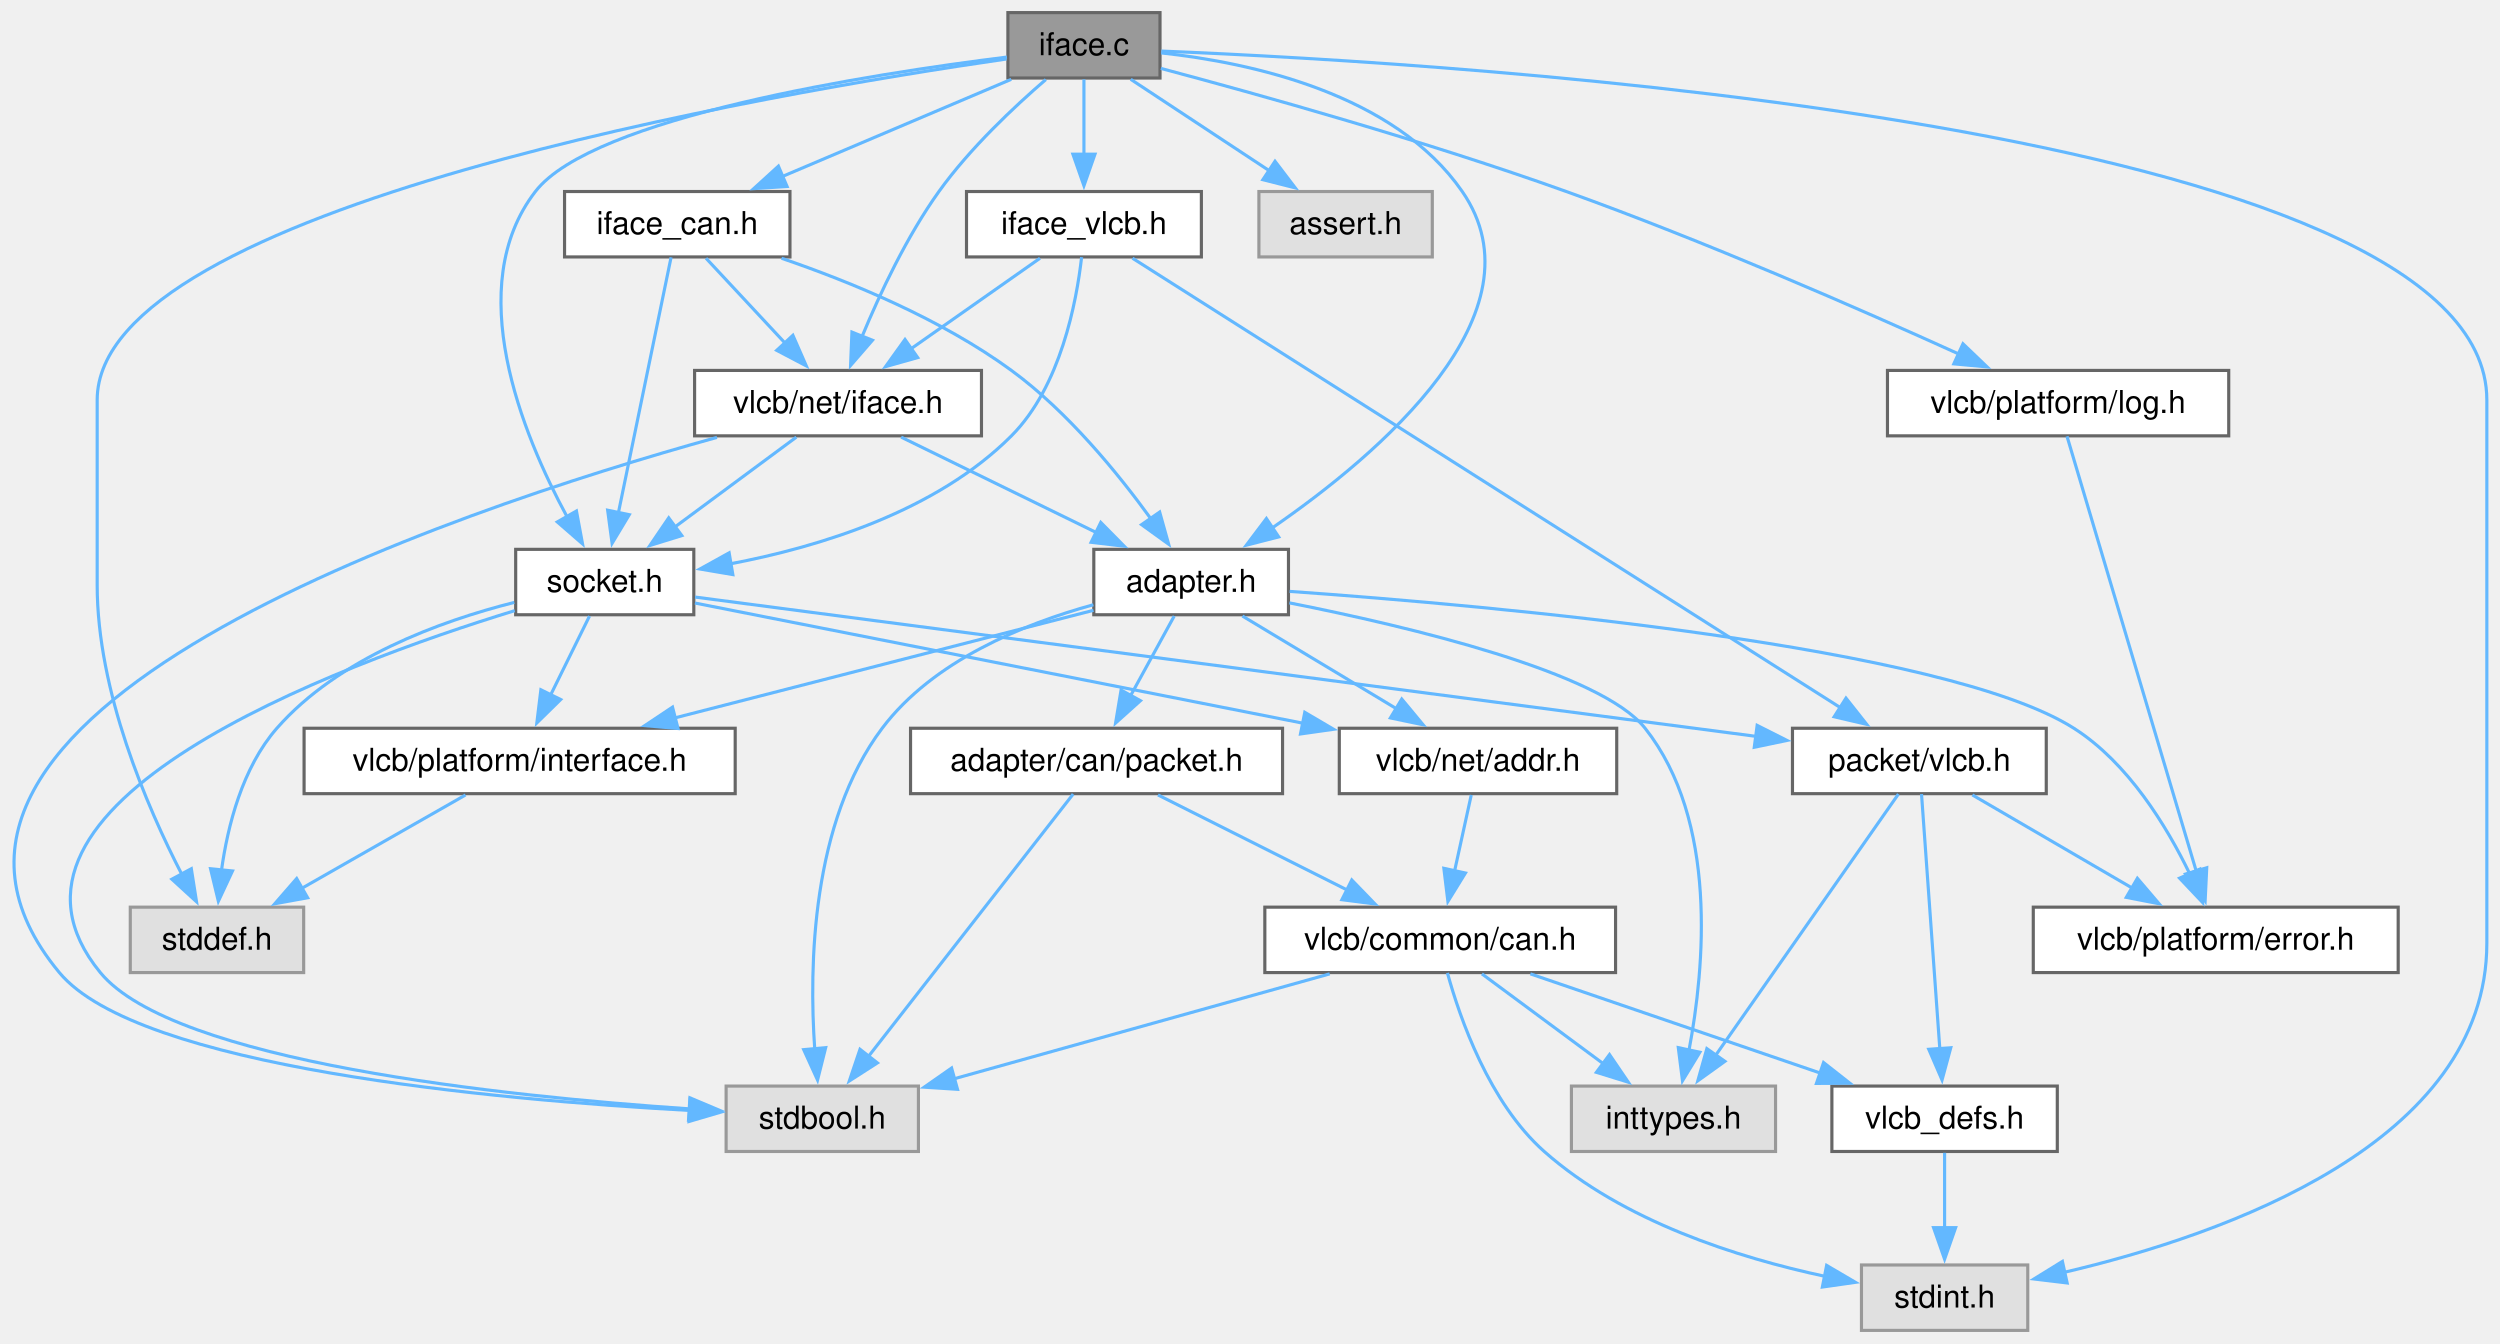
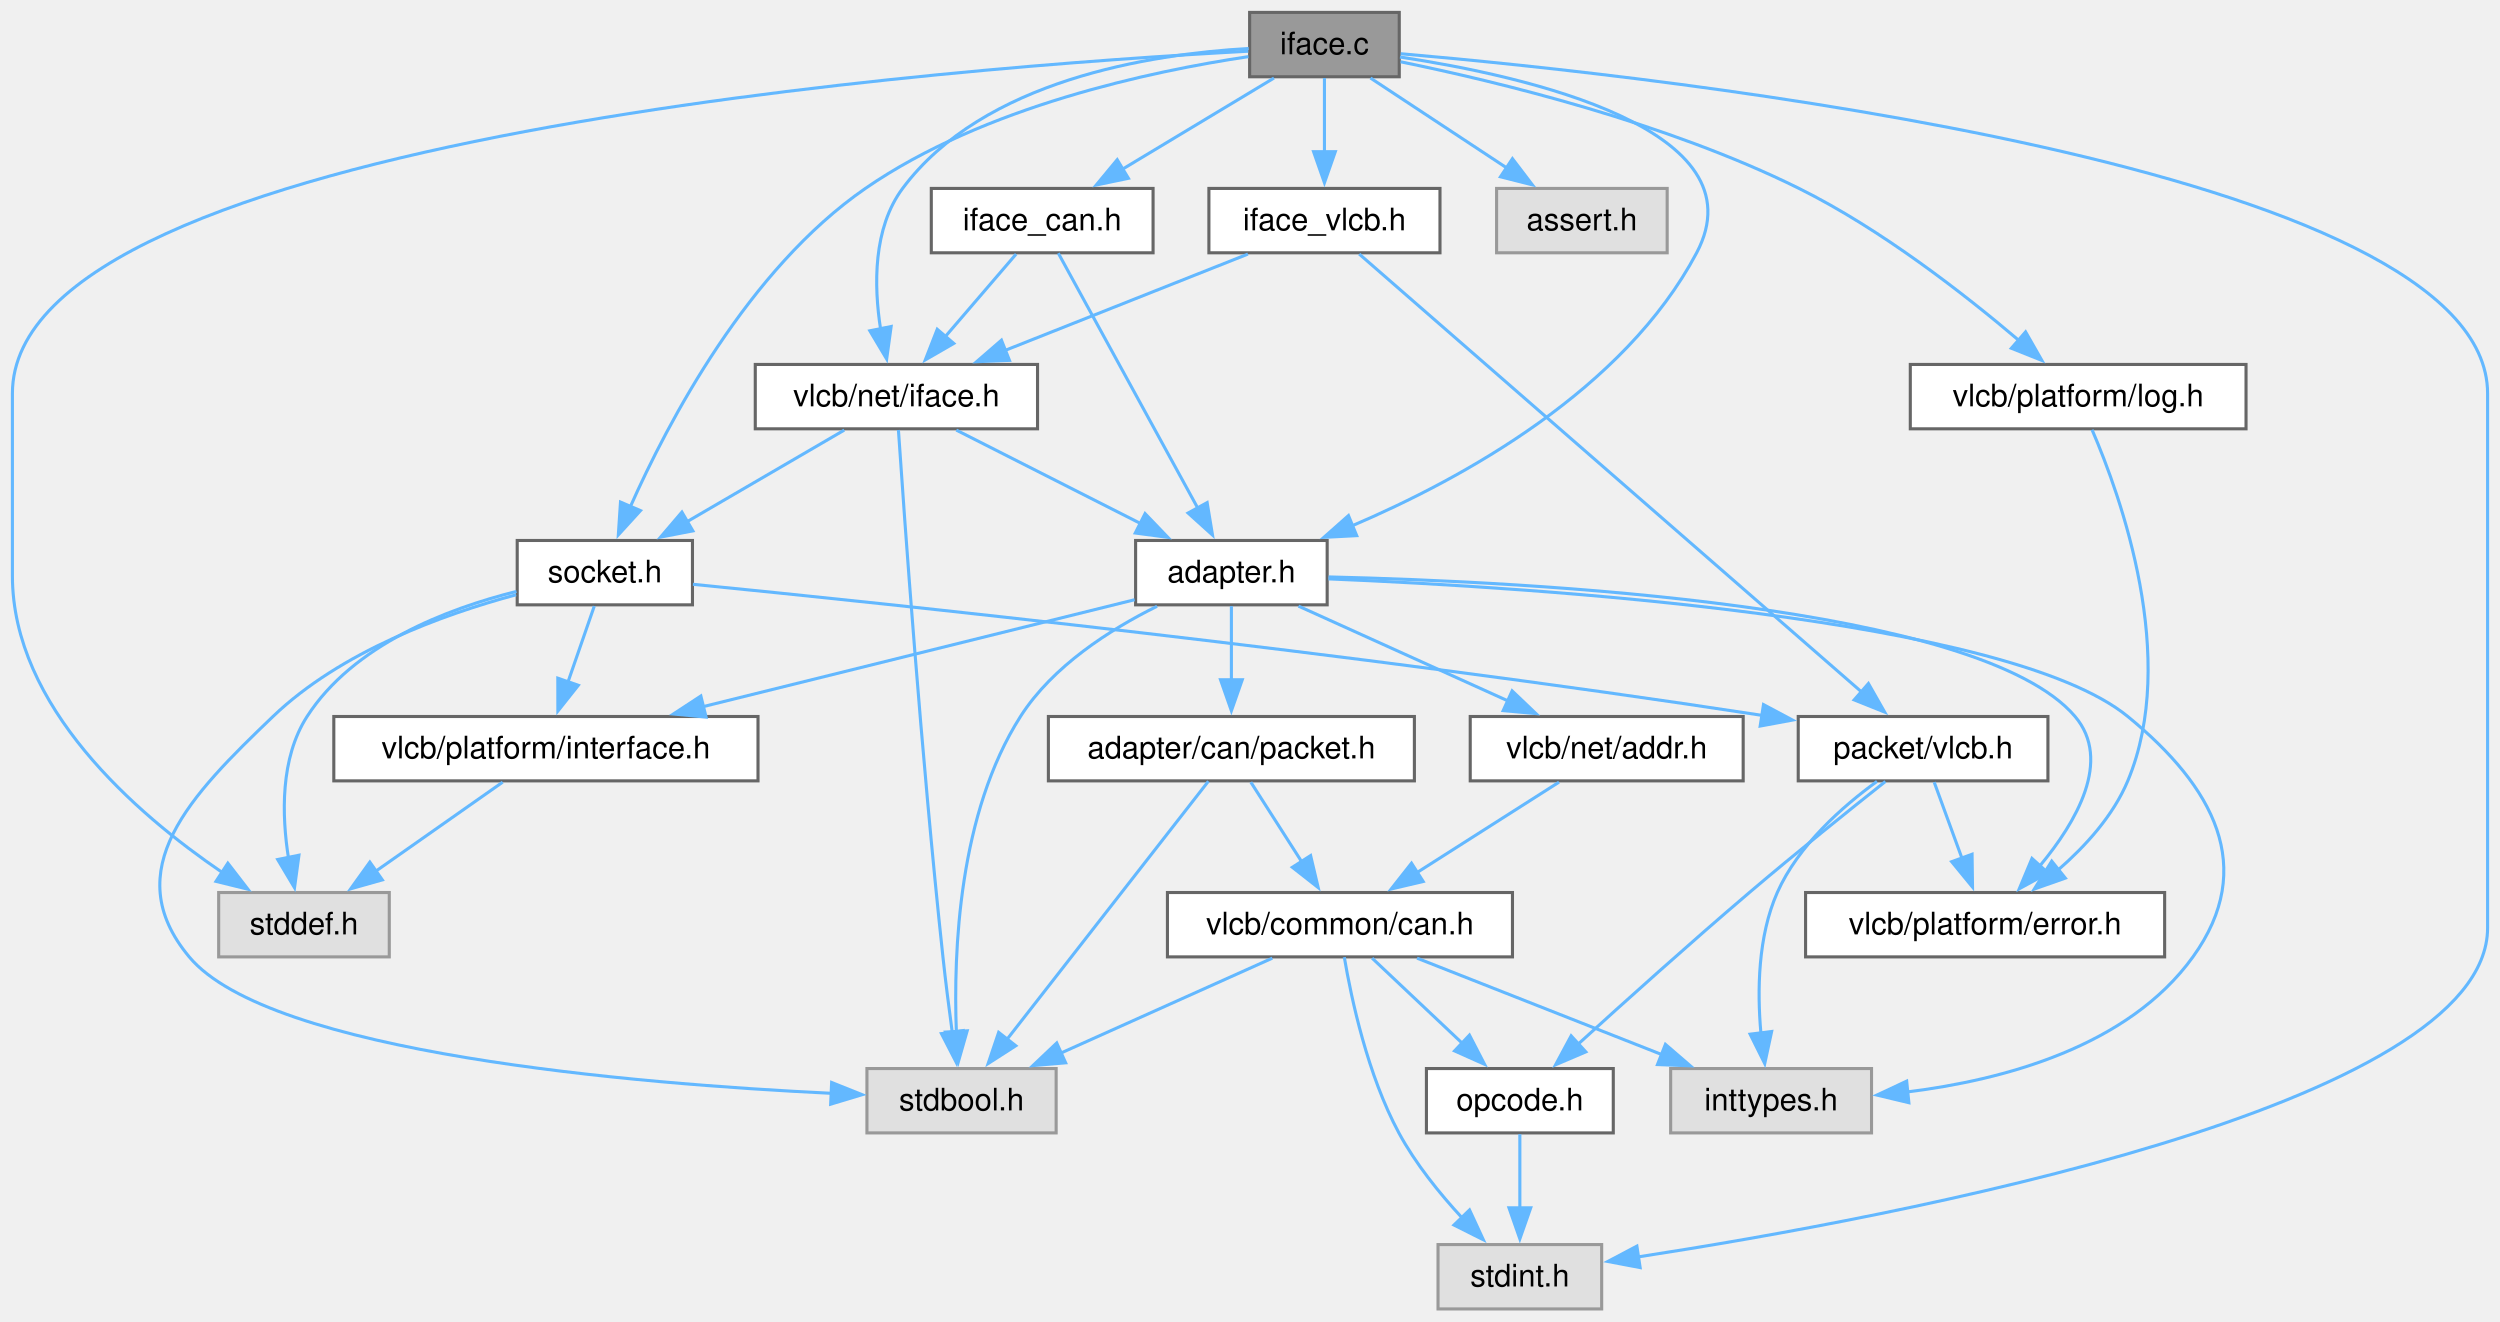
- <svg xmlns="http://www.w3.org/2000/svg" xmlns:xlink="http://www.w3.org/1999/xlink" width="793pt" height="426pt" viewBox="0.00 0.00 792.65 426.00">
+ <svg xmlns="http://www.w3.org/2000/svg" xmlns:xlink="http://www.w3.org/1999/xlink" width="806pt" height="426pt" viewBox="0.00 0.00 806.00 426.00">
  <g id="graph0" class="graph" transform="scale(1 1) rotate(0) translate(4 422)">
    <g id="Node000001" class="node">
      <g id="a_Node000001">
        <a xlink:title=" ">
-           <polygon fill="#999999" stroke="#666666" points="363.78,-418 315.53,-418 315.53,-397.25 363.78,-397.25 363.78,-418" />
-           <text text-anchor="middle" x="339.65" y="-404.5" font-family="Helvetica,sans-Serif" font-size="10.00">iface.c</text>
+           <polygon fill="#999999" stroke="#666666" points="447.12,-418 398.88,-418 398.88,-397.25 447.12,-397.25 447.12,-418" />
+           <text text-anchor="middle" x="423" y="-404.5" font-family="Helvetica,sans-Serif" font-size="10.00">iface.c</text>
        </a>
      </g>
    </g>
    <g id="Node000002" class="node">
      <g id="a_Node000002">
        <a xlink:href="iface_8h.html" target="_top" xlink:title=" ">
-           <polygon fill="white" stroke="#666666" points="307.15,-304.5 216.15,-304.5 216.15,-283.75 307.15,-283.75 307.15,-304.5" />
-           <text text-anchor="middle" x="261.65" y="-291" font-family="Helvetica,sans-Serif" font-size="10.00">vlcb/net/iface.h</text>
+           <polygon fill="white" stroke="#666666" points="330.5,-304.5 239.5,-304.5 239.5,-283.75 330.5,-283.75 330.5,-304.5" />
+           <text text-anchor="middle" x="285" y="-291" font-family="Helvetica,sans-Serif" font-size="10.00">vlcb/net/iface.h</text>
        </a>
      </g>
    </g>
    <g id="edge1_Node000001_Node000002" class="edge">
      <g id="a_edge1_Node000001_Node000002">
        <a xlink:title=" ">
-           <path fill="none" stroke="#63b8ff" d="M327.56,-396.77C317.56,-388.16 303.45,-374.93 293.65,-361.25 283.43,-346.97 274.95,-328.93 269.29,-315.3" />
-           <polygon fill="#63b8ff" stroke="#63b8ff" points="272.57,-314.07 265.63,-306.07 266.06,-316.65 272.57,-314.07" />
+           <path fill="none" stroke="#63b8ff" d="M398.58,-406.37C367,-404.57 313,-396.2 287,-361.25 277.46,-348.42 277.7,-329.99 279.91,-315.84" />
+           <polygon fill="#63b8ff" stroke="#63b8ff" points="283.3,-316.74 281.86,-306.25 276.44,-315.35 283.3,-316.74" />
        </a>
      </g>
    </g>
    <g id="Node000004" class="node">
      <g id="a_Node000004">
        <a xlink:href="adapter_8h.html" target="_top" xlink:title=" ">
-           <polygon fill="white" stroke="#666666" points="404.53,-247.75 342.78,-247.75 342.78,-227 404.53,-227 404.53,-247.75" />
-           <text text-anchor="middle" x="373.65" y="-234.25" font-family="Helvetica,sans-Serif" font-size="10.00">adapter.h</text>
-         </a>
-       </g>
-     </g>
-     <g id="edge39_Node000001_Node000004" class="edge">
-       <g id="a_edge39_Node000001_Node000004">
-         <a xlink:title=" ">
-           <path fill="none" stroke="#63b8ff" d="M364.14,-405.22C392.54,-402.13 438.19,-392.31 459.65,-361.25 486.19,-322.84 433.37,-277.96 399.33,-254.51" />
-           <polygon fill="#63b8ff" stroke="#63b8ff" points="401.42,-251.7 391.15,-249.06 397.53,-257.52 401.42,-251.7" />
+           <polygon fill="white" stroke="#666666" points="423.88,-247.75 362.12,-247.75 362.12,-227 423.88,-227 423.88,-247.75" />
+           <text text-anchor="middle" x="393" y="-234.25" font-family="Helvetica,sans-Serif" font-size="10.00">adapter.h</text>
+         </a>
+       </g>
+     </g>
+     <g id="edge36_Node000001_Node000004" class="edge">
+       <g id="a_edge36_Node000001_Node000004">
+         <a xlink:title=" ">
+           <path fill="none" stroke="#63b8ff" d="M447.35,-403.62C488.2,-397.43 564.08,-380.35 543,-340.5 519.67,-296.4 467.8,-267.78 431.63,-252.36" />
+           <polygon fill="#63b8ff" stroke="#63b8ff" points="433.4,-249.31 422.82,-248.76 430.75,-255.78 433.4,-249.31" />
        </a>
      </g>
    </g>
    <g id="Node000008" class="node">
      <g id="a_Node000008">
        <a xlink:title=" ">
-           <polygon fill="#e0e0e0" stroke="#999999" points="92.15,-134.25 37.15,-134.25 37.15,-113.5 92.15,-113.5 92.15,-134.25" />
-           <text text-anchor="middle" x="64.65" y="-120.75" font-family="Helvetica,sans-Serif" font-size="10.00">stddef.h</text>
-         </a>
-       </g>
-     </g>
-     <g id="edge29_Node000001_Node000008" class="edge">
-       <g id="a_edge29_Node000001_Node000008">
-         <a xlink:title=" ">
-           <path fill="none" stroke="#63b8ff" d="M315.09,-403.29C241.3,-392.61 26.65,-356.27 26.65,-295.12 26.65,-295.12 26.65,-295.12 26.65,-236.38 26.65,-202.76 42.31,-166.35 53.53,-144.59" />
-           <polygon fill="#63b8ff" stroke="#63b8ff" points="56.51,-146.44 58.16,-135.97 50.34,-143.12 56.51,-146.44" />
+           <polygon fill="#e0e0e0" stroke="#999999" points="121.5,-134.25 66.5,-134.25 66.5,-113.5 121.5,-113.5 121.5,-134.25" />
+           <text text-anchor="middle" x="94" y="-120.75" font-family="Helvetica,sans-Serif" font-size="10.00">stddef.h</text>
+         </a>
+       </g>
+     </g>
+     <g id="edge28_Node000001_Node000008" class="edge">
+       <g id="a_edge28_Node000001_Node000008">
+         <a xlink:title=" ">
+           <path fill="none" stroke="#63b8ff" d="M398.43,-405.49C308.15,-400.66 0,-378.1 0,-295.12 0,-295.12 0,-295.12 0,-236.38 0,-194.21 39.79,-159.71 67.59,-140.76" />
+           <polygon fill="#63b8ff" stroke="#63b8ff" points="69.46,-143.71 75.93,-135.32 65.64,-137.85 69.46,-143.71" />
        </a>
      </g>
    </g>
    <g id="Node000011" class="node">
      <g id="a_Node000011">
        <a xlink:title=" ">
-           <polygon fill="#e0e0e0" stroke="#999999" points="639.03,-20.75 586.28,-20.75 586.28,0 639.03,0 639.03,-20.75" />
-           <text text-anchor="middle" x="612.65" y="-7.25" font-family="Helvetica,sans-Serif" font-size="10.00">stdint.h</text>
-         </a>
-       </g>
-     </g>
-     <g id="edge30_Node000001_Node000011" class="edge">
-       <g id="a_edge30_Node000001_Node000011">
-         <a xlink:title=" ">
-           <path fill="none" stroke="#63b8ff" d="M364.21,-405.8C457.5,-402.02 784.65,-382.54 784.65,-295.12 784.65,-295.12 784.65,-295.12 784.65,-122.88 784.65,-59.49 701.38,-30.33 650.72,-18.45" />
-           <polygon fill="#63b8ff" stroke="#63b8ff" points="651.52,-15.05 641,-16.31 650.02,-21.88 651.52,-15.05" />
+           <polygon fill="#e0e0e0" stroke="#999999" points="512.38,-20.75 459.62,-20.75 459.62,0 512.38,0 512.38,-20.75" />
+           <text text-anchor="middle" x="486" y="-7.25" font-family="Helvetica,sans-Serif" font-size="10.00">stdint.h</text>
+         </a>
+       </g>
+     </g>
+     <g id="edge29_Node000001_Node000011" class="edge">
+       <g id="a_edge29_Node000001_Node000011">
+         <a xlink:title=" ">
+           <path fill="none" stroke="#63b8ff" d="M447.6,-404.68C531.03,-397.43 798,-368.48 798,-295.12 798,-295.12 798,-295.12 798,-122.88 798,-65.32 607.34,-29.61 524.1,-16.77" />
+           <polygon fill="#63b8ff" stroke="#63b8ff" points="524.78,-13.33 514.37,-15.3 523.73,-20.25 524.78,-13.33" />
        </a>
      </g>
    </g>
    <g id="Node000014" class="node">
      <g id="a_Node000014">
        <a xlink:href="socket_8h.html" target="_top" xlink:title=" ">
-           <polygon fill="white" stroke="#666666" points="215.9,-247.75 159.4,-247.75 159.4,-227 215.9,-227 215.9,-247.75" />
-           <text text-anchor="middle" x="187.65" y="-234.25" font-family="Helvetica,sans-Serif" font-size="10.00">socket.h</text>
-         </a>
-       </g>
-     </g>
-     <g id="edge40_Node000001_Node000014" class="edge">
-       <g id="a_edge40_Node000001_Node000014">
-         <a xlink:title=" ">
-           <path fill="none" stroke="#63b8ff" d="M315.22,-403.9C271.77,-398.49 183.88,-384.84 165.65,-361.25 142.35,-331.09 161.45,-284.37 175.69,-258.09" />
-           <polygon fill="#63b8ff" stroke="#63b8ff" points="178.67,-259.91 180.6,-249.49 172.6,-256.44 178.67,-259.91" />
+           <polygon fill="white" stroke="#666666" points="219.25,-247.75 162.75,-247.75 162.75,-227 219.25,-227 219.25,-247.75" />
+           <text text-anchor="middle" x="191" y="-234.25" font-family="Helvetica,sans-Serif" font-size="10.00">socket.h</text>
+         </a>
+       </g>
+     </g>
+     <g id="edge37_Node000001_Node000014" class="edge">
+       <g id="a_edge37_Node000001_Node000014">
+         <a xlink:title=" ">
+           <path fill="none" stroke="#63b8ff" d="M398.48,-403.74C367.4,-399.1 313.26,-387.67 275,-361.25 237.23,-335.17 211.43,-286.12 199.18,-258.54" />
+           <polygon fill="#63b8ff" stroke="#63b8ff" points="202.49,-257.38 195.35,-249.55 196.05,-260.13 202.49,-257.38" />
        </a>
      </g>
    </g>
    <g id="Node000016" class="node">
      <g id="a_Node000016">
        <a xlink:title=" ">
-           <polygon fill="#e0e0e0" stroke="#999999" points="450.15,-361.25 395.15,-361.25 395.15,-340.5 450.15,-340.5 450.15,-361.25" />
-           <text text-anchor="middle" x="422.65" y="-347.75" font-family="Helvetica,sans-Serif" font-size="10.00">assert.h</text>
-         </a>
-       </g>
-     </g>
-     <g id="edge28_Node000001_Node000016" class="edge">
-       <g id="a_edge28_Node000001_Node000016">
-         <a xlink:title=" ">
-           <path fill="none" stroke="#63b8ff" d="M354.49,-396.84C366.76,-388.74 384.44,-377.08 398.71,-367.67" />
-           <polygon fill="#63b8ff" stroke="#63b8ff" points="400.26,-370.84 406.68,-362.41 396.4,-365 400.26,-370.84" />
+           <polygon fill="#e0e0e0" stroke="#999999" points="533.5,-361.25 478.5,-361.25 478.5,-340.5 533.5,-340.5 533.5,-361.25" />
+           <text text-anchor="middle" x="506" y="-347.75" font-family="Helvetica,sans-Serif" font-size="10.00">assert.h</text>
+         </a>
+       </g>
+     </g>
+     <g id="edge27_Node000001_Node000016" class="edge">
+       <g id="a_edge27_Node000001_Node000016">
+         <a xlink:title=" ">
+           <path fill="none" stroke="#63b8ff" d="M437.84,-396.84C450.11,-388.74 467.79,-377.08 482.06,-367.67" />
+           <polygon fill="#63b8ff" stroke="#63b8ff" points="483.61,-370.84 490.03,-362.41 479.75,-365 483.61,-370.84" />
        </a>
      </g>
    </g>
    <g id="Node000017" class="node">
      <g id="a_Node000017">
        <a xlink:href="iface__can_8h.html" target="_top" xlink:title=" ">
-           <polygon fill="white" stroke="#666666" points="246.4,-361.25 174.9,-361.25 174.9,-340.5 246.4,-340.5 246.4,-361.25" />
-           <text text-anchor="middle" x="210.65" y="-347.75" font-family="Helvetica,sans-Serif" font-size="10.00">iface_can.h</text>
-         </a>
-       </g>
-     </g>
-     <g id="edge31_Node000001_Node000017" class="edge">
-       <g id="a_edge31_Node000001_Node000017">
-         <a xlink:title=" ">
-           <path fill="none" stroke="#63b8ff" d="M316.59,-396.84C296.41,-388.27 266.85,-375.73 244.08,-366.06" />
-           <polygon fill="#63b8ff" stroke="#63b8ff" points="245.48,-362.85 234.91,-362.17 242.74,-369.3 245.48,-362.85" />
+           <polygon fill="white" stroke="#666666" points="367.75,-361.25 296.25,-361.25 296.25,-340.5 367.75,-340.5 367.75,-361.25" />
+           <text text-anchor="middle" x="332" y="-347.75" font-family="Helvetica,sans-Serif" font-size="10.00">iface_can.h</text>
+         </a>
+       </g>
+     </g>
+     <g id="edge30_Node000001_Node000017" class="edge">
+       <g id="a_edge30_Node000001_Node000017">
+         <a xlink:title=" ">
+           <path fill="none" stroke="#63b8ff" d="M406.73,-396.84C393.14,-388.66 373.53,-376.86 357.8,-367.4" />
+           <polygon fill="#63b8ff" stroke="#63b8ff" points="359.8,-364.52 349.43,-362.36 356.19,-370.51 359.8,-364.52" />
        </a>
      </g>
    </g>
    <g id="Node000018" class="node">
      <g id="a_Node000018">
        <a xlink:href="iface__vlcb_8h.html" target="_top" xlink:title=" ">
-           <polygon fill="white" stroke="#666666" points="376.9,-361.25 302.4,-361.25 302.4,-340.5 376.9,-340.5 376.9,-361.25" />
-           <text text-anchor="middle" x="339.65" y="-347.75" font-family="Helvetica,sans-Serif" font-size="10.00">iface_vlcb.h</text>
-         </a>
-       </g>
-     </g>
-     <g id="edge35_Node000001_Node000018" class="edge">
-       <g id="a_edge35_Node000001_Node000018">
-         <a xlink:title=" ">
-           <path fill="none" stroke="#63b8ff" d="M339.65,-396.84C339.65,-390.22 339.65,-381.22 339.65,-373.02" />
-           <polygon fill="#63b8ff" stroke="#63b8ff" points="343.15,-373.09 339.65,-363.09 336.15,-373.09 343.15,-373.09" />
+           <polygon fill="white" stroke="#666666" points="460.25,-361.25 385.75,-361.25 385.75,-340.5 460.25,-340.5 460.25,-361.25" />
+           <text text-anchor="middle" x="423" y="-347.75" font-family="Helvetica,sans-Serif" font-size="10.00">iface_vlcb.h</text>
+         </a>
+       </g>
+     </g>
+     <g id="edge33_Node000001_Node000018" class="edge">
+       <g id="a_edge33_Node000001_Node000018">
+         <a xlink:title=" ">
+           <path fill="none" stroke="#63b8ff" d="M423,-396.84C423,-390.22 423,-381.22 423,-373.02" />
+           <polygon fill="#63b8ff" stroke="#63b8ff" points="426.5,-373.09 423,-363.09 419.5,-373.09 426.5,-373.09" />
        </a>
      </g>
    </g>
    <g id="Node000019" class="node">
      <g id="a_Node000019">
        <a xlink:href="log_8h.html" target="_top" xlink:title=" ">
-           <polygon fill="white" stroke="#666666" points="702.78,-304.5 594.53,-304.5 594.53,-283.75 702.78,-283.75 702.78,-304.5" />
-           <text text-anchor="middle" x="648.65" y="-291" font-family="Helvetica,sans-Serif" font-size="10.00">vlcb/platform/log.h</text>
-         </a>
-       </g>
-     </g>
-     <g id="edge41_Node000001_Node000019" class="edge">
-       <g id="a_edge41_Node000001_Node000019">
-         <a xlink:title=" ">
-           <path fill="none" stroke="#63b8ff" d="M364.04,-400.3C394.46,-392.21 447.93,-377.3 492.65,-361.25 536.61,-345.47 586.05,-323.83 617.26,-309.66" />
-           <polygon fill="#63b8ff" stroke="#63b8ff" points="618.48,-312.95 626.13,-305.62 615.58,-306.59 618.48,-312.95" />
+           <polygon fill="white" stroke="#666666" points="720.12,-304.5 611.88,-304.5 611.88,-283.75 720.12,-283.75 720.12,-304.5" />
+           <text text-anchor="middle" x="666" y="-291" font-family="Helvetica,sans-Serif" font-size="10.00">vlcb/platform/log.h</text>
+         </a>
+       </g>
+     </g>
+     <g id="edge38_Node000001_Node000019" class="edge">
+       <g id="a_edge38_Node000001_Node000019">
+         <a xlink:title=" ">
+           <path fill="none" stroke="#63b8ff" d="M447.55,-402.08C478.61,-395.72 533.2,-382.51 576,-361.25 602.52,-348.08 629.43,-327.09 646.82,-312.3" />
+           <polygon fill="#63b8ff" stroke="#63b8ff" points="649.05,-315 654.3,-305.8 644.46,-309.72 649.05,-315" />
        </a>
      </g>
    </g>
    <g id="Node000003" class="node">
      <g id="a_Node000003">
        <a xlink:title=" ">
-           <polygon fill="#e0e0e0" stroke="#999999" points="287.15,-77.5 226.15,-77.5 226.15,-56.75 287.15,-56.75 287.15,-77.5" />
-           <text text-anchor="middle" x="256.65" y="-64" font-family="Helvetica,sans-Serif" font-size="10.00">stdbool.h</text>
+           <polygon fill="#e0e0e0" stroke="#999999" points="336.5,-77.5 275.5,-77.5 275.5,-56.75 336.5,-56.75 336.5,-77.5" />
+           <text text-anchor="middle" x="306" y="-64" font-family="Helvetica,sans-Serif" font-size="10.00">stdbool.h</text>
        </a>
      </g>
    </g>
    <g id="edge2_Node000002_Node000003" class="edge">
      <g id="a_edge2_Node000002_Node000003">
        <a xlink:title=" ">
-           <path fill="none" stroke="#63b8ff" d="M223.24,-283.26C138.15,-259.63 -53.5,-195.61 14.65,-113.5 39.59,-83.45 152.22,-73.18 214.65,-69.76" />
-           <polygon fill="#63b8ff" stroke="#63b8ff" points="214.74,-73.26 224.55,-69.26 214.38,-66.27 214.74,-73.26" />
+           <path fill="none" stroke="#63b8ff" d="M285.65,-283.37C287.48,-256.35 293.02,-178.22 300,-113.5 300.86,-105.51 301.98,-96.75 303.02,-89.07" />
+           <polygon fill="#63b8ff" stroke="#63b8ff" points="306.46,-89.73 304.37,-79.34 299.52,-88.77 306.46,-89.73" />
        </a>
      </g>
    </g>
    <g id="edge3_Node000002_Node000004" class="edge">
      <g id="a_edge3_Node000002_Node000004">
        <a xlink:title=" ">
-           <path fill="none" stroke="#63b8ff" d="M281.67,-283.34C298.87,-274.93 323.93,-262.68 343.55,-253.09" />
-           <polygon fill="#63b8ff" stroke="#63b8ff" points="344.99,-256.28 352.44,-248.74 341.92,-249.99 344.99,-256.28" />
+           <path fill="none" stroke="#63b8ff" d="M304.31,-283.34C320.82,-274.97 344.83,-262.79 363.71,-253.22" />
+           <polygon fill="#63b8ff" stroke="#63b8ff" points="365.17,-256.41 372.51,-248.76 362.01,-250.16 365.17,-256.41" />
        </a>
      </g>
    </g>
    <g id="edge19_Node000002_Node000014" class="edge">
      <g id="a_edge19_Node000002_Node000014">
        <a xlink:title=" ">
-           <path fill="none" stroke="#63b8ff" d="M248.42,-283.34C237.69,-275.4 222.33,-264.03 209.73,-254.71" />
-           <polygon fill="#63b8ff" stroke="#63b8ff" points="212.1,-252.11 201.98,-248.98 207.94,-257.74 212.1,-252.11" />
+           <path fill="none" stroke="#63b8ff" d="M268.19,-283.34C254.03,-275.08 233.51,-263.13 217.19,-253.63" />
+           <polygon fill="#63b8ff" stroke="#63b8ff" points="219.37,-250.85 208.97,-248.84 215.85,-256.9 219.37,-250.85" />
        </a>
      </g>
    </g>
    <g id="edge5_Node000004_Node000003" class="edge">
      <g id="a_edge5_Node000004_Node000003">
        <a xlink:title=" ">
-           <path fill="none" stroke="#63b8ff" d="M342.65,-230.18C320.46,-224.07 291.78,-212.42 275.65,-191 253.23,-161.21 252.41,-115.68 254.26,-89.21" />
-           <polygon fill="#63b8ff" stroke="#63b8ff" points="257.73,-89.69 255.15,-79.41 250.76,-89.05 257.73,-89.69" />
+           <path fill="none" stroke="#63b8ff" d="M369.03,-226.54C353.92,-219.06 335.38,-207.27 325,-191 305.14,-159.86 303.34,-115.46 304.33,-89.43" />
+           <polygon fill="#63b8ff" stroke="#63b8ff" points="307.82,-89.66 304.91,-79.48 300.83,-89.26 307.82,-89.66" />
        </a>
      </g>
    </g>
    <g id="Node000005" class="node">
      <g id="a_Node000005">
        <a xlink:title=" ">
-           <polygon fill="#e0e0e0" stroke="#999999" points="559.03,-77.5 494.28,-77.5 494.28,-56.75 559.03,-56.75 559.03,-77.5" />
-           <text text-anchor="middle" x="526.65" y="-64" font-family="Helvetica,sans-Serif" font-size="10.00">inttypes.h</text>
+           <polygon fill="#e0e0e0" stroke="#999999" points="599.38,-77.5 534.62,-77.5 534.62,-56.75 599.38,-56.75 599.38,-77.5" />
+           <text text-anchor="middle" x="567" y="-64" font-family="Helvetica,sans-Serif" font-size="10.00">inttypes.h</text>
        </a>
      </g>
    </g>
    <g id="edge4_Node000004_Node000005" class="edge">
      <g id="a_edge4_Node000004_Node000005">
        <a xlink:title=" ">
-           <path fill="none" stroke="#63b8ff" d="M404.81,-230.77C442.77,-223.25 503.58,-208.78 517.65,-191 540.79,-161.75 536.58,-115.33 531.55,-88.71" />
-           <polygon fill="#63b8ff" stroke="#63b8ff" points="535.02,-88.23 529.51,-79.18 528.18,-89.69 535.02,-88.23" />
+           <path fill="none" stroke="#63b8ff" d="M424.29,-235.37C490.72,-232.63 643,-222.93 682,-191 709.61,-168.39 723.86,-142.45 703,-113.5 682.14,-84.54 641.98,-73.79 610.68,-69.93" />
+           <polygon fill="#63b8ff" stroke="#63b8ff" points="611.42,-66.49 601.11,-68.95 610.71,-73.45 611.42,-66.49" />
        </a>
      </g>
    </g>
    <g id="Node000006" class="node">
      <g id="a_Node000006">
        <a xlink:href="error_8h.html" target="_top" xlink:title=" ">
-           <polygon fill="white" stroke="#666666" points="756.53,-134.25 640.78,-134.25 640.78,-113.5 756.53,-113.5 756.53,-134.25" />
-           <text text-anchor="middle" x="698.65" y="-120.75" font-family="Helvetica,sans-Serif" font-size="10.00">vlcb/platform/error.h</text>
+           <polygon fill="white" stroke="#666666" points="693.88,-134.25 578.12,-134.25 578.12,-113.5 693.88,-113.5 693.88,-134.25" />
+           <text text-anchor="middle" x="636" y="-120.75" font-family="Helvetica,sans-Serif" font-size="10.00">vlcb/platform/error.h</text>
        </a>
      </g>
    </g>
    <g id="edge6_Node000004_Node000006" class="edge">
      <g id="a_edge6_Node000004_Node000006">
        <a xlink:title=" ">
-           <path fill="none" stroke="#63b8ff" d="M404.89,-234.41C468.98,-229.88 612.73,-217.05 653.65,-191 670.83,-180.06 683.09,-159.96 690.43,-144.78" />
-           <polygon fill="#63b8ff" stroke="#63b8ff" points="693.58,-146.31 694.47,-135.75 687.19,-143.45 693.58,-146.31" />
+           <path fill="none" stroke="#63b8ff" d="M424.33,-236C489.14,-234.49 634.44,-227.08 665,-191 676.96,-176.88 665.48,-157.05 653.61,-142.79" />
+           <polygon fill="#63b8ff" stroke="#63b8ff" points="656.31,-140.56 647.02,-135.47 651.11,-145.24 656.31,-140.56" />
        </a>
      </g>
    </g>
    <g id="Node000007" class="node">
      <g id="a_Node000007">
        <a xlink:href="interface_8h.html" target="_top" xlink:title=" ">
-           <polygon fill="white" stroke="#666666" points="229.03,-191 92.28,-191 92.28,-170.25 229.03,-170.25 229.03,-191" />
-           <text text-anchor="middle" x="160.65" y="-177.5" font-family="Helvetica,sans-Serif" font-size="10.00">vlcb/platform/interface.h</text>
+           <polygon fill="white" stroke="#666666" points="240.38,-191 103.62,-191 103.62,-170.25 240.38,-170.25 240.38,-191" />
+           <text text-anchor="middle" x="172" y="-177.5" font-family="Helvetica,sans-Serif" font-size="10.00">vlcb/platform/interface.h</text>
        </a>
      </g>
    </g>
    <g id="edge7_Node000004_Node000007" class="edge">
      <g id="a_edge7_Node000004_Node000007">
        <a xlink:title=" ">
-           <path fill="none" stroke="#63b8ff" d="M342.68,-228.41C307.87,-219.47 250.9,-204.82 209.96,-194.3" />
-           <polygon fill="#63b8ff" stroke="#63b8ff" points="210.89,-190.92 200.33,-191.83 209.15,-197.7 210.89,-190.92" />
+           <path fill="none" stroke="#63b8ff" d="M361.8,-228.65C325.65,-219.69 265.56,-204.8 222.68,-194.18" />
+           <polygon fill="#63b8ff" stroke="#63b8ff" points="223.64,-190.81 213.09,-191.81 221.96,-197.61 223.64,-190.81" />
        </a>
      </g>
    </g>
    <g id="Node000009" class="node">
      <g id="a_Node000009">
        <a xlink:href="packet_8h.html" target="_top" xlink:title=" ">
-           <polygon fill="white" stroke="#666666" points="402.65,-191 284.65,-191 284.65,-170.25 402.65,-170.25 402.65,-191" />
-           <text text-anchor="middle" x="343.65" y="-177.5" font-family="Helvetica,sans-Serif" font-size="10.00">adapter/can/packet.h</text>
+           <polygon fill="white" stroke="#666666" points="452,-191 334,-191 334,-170.25 452,-170.25 452,-191" />
+           <text text-anchor="middle" x="393" y="-177.5" font-family="Helvetica,sans-Serif" font-size="10.00">adapter/can/packet.h</text>
        </a>
      </g>
    </g>
    <g id="edge9_Node000004_Node000009" class="edge">
      <g id="a_edge9_Node000004_Node000009">
        <a xlink:title=" ">
-           <path fill="none" stroke="#63b8ff" d="M368.29,-226.59C364.45,-219.58 359.15,-209.91 354.45,-201.33" />
-           <polygon fill="#63b8ff" stroke="#63b8ff" points="357.57,-199.74 349.69,-192.66 351.43,-203.11 357.57,-199.74" />
+           <path fill="none" stroke="#63b8ff" d="M393,-226.59C393,-219.97 393,-210.97 393,-202.77" />
+           <polygon fill="#63b8ff" stroke="#63b8ff" points="396.5,-202.84 393,-192.84 389.5,-202.84 396.5,-202.84" />
        </a>
      </g>
    </g>
    <g id="Node000013" class="node">
      <g id="a_Node000013">
        <a xlink:href="addr_8h.html" target="_top" xlink:title=" ">
-           <polygon fill="white" stroke="#666666" points="508.65,-191 420.65,-191 420.65,-170.25 508.65,-170.25 508.65,-191" />
-           <text text-anchor="middle" x="464.65" y="-177.5" font-family="Helvetica,sans-Serif" font-size="10.00">vlcb/net/addr.h</text>
+           <polygon fill="white" stroke="#666666" points="558,-191 470,-191 470,-170.25 558,-170.25 558,-191" />
+           <text text-anchor="middle" x="514" y="-177.5" font-family="Helvetica,sans-Serif" font-size="10.00">vlcb/net/addr.h</text>
        </a>
      </g>
    </g>
    <g id="edge17_Node000004_Node000013" class="edge">
      <g id="a_edge17_Node000004_Node000013">
        <a xlink:title=" ">
-           <path fill="none" stroke="#63b8ff" d="M389.92,-226.59C403.51,-218.41 423.13,-206.61 438.85,-197.15" />
-           <polygon fill="#63b8ff" stroke="#63b8ff" points="440.46,-200.26 447.23,-192.11 436.85,-194.27 440.46,-200.26" />
+           <path fill="none" stroke="#63b8ff" d="M414.63,-226.59C433.47,-218.06 461.04,-205.59 482.36,-195.94" />
+           <polygon fill="#63b8ff" stroke="#63b8ff" points="483.51,-199.26 491.18,-191.95 480.62,-192.89 483.51,-199.26" />
        </a>
      </g>
    </g>
    <g id="edge8_Node000007_Node000008" class="edge">
      <g id="a_edge8_Node000007_Node000008">
        <a xlink:title=" ">
-           <path fill="none" stroke="#63b8ff" d="M143.49,-169.84C129.02,-161.58 108.06,-149.63 91.39,-140.13" />
-           <polygon fill="#63b8ff" stroke="#63b8ff" points="93.4,-137.24 82.98,-135.33 89.93,-143.32 93.4,-137.24" />
+           <path fill="none" stroke="#63b8ff" d="M158.06,-169.84C146.63,-161.82 130.23,-150.31 116.89,-140.94" />
+           <polygon fill="#63b8ff" stroke="#63b8ff" points="119.26,-138.33 109.06,-135.45 115.24,-144.06 119.26,-138.33" />
        </a>
      </g>
    </g>
    <g id="edge10_Node000009_Node000003" class="edge">
      <g id="a_edge10_Node000009_Node000003">
        <a xlink:title=" ">
-           <path fill="none" stroke="#63b8ff" d="M336.23,-170.12C321.86,-151.7 289.98,-110.84 271.22,-86.8" />
-           <polygon fill="#63b8ff" stroke="#63b8ff" points="274.14,-84.85 265.23,-79.12 268.62,-89.16 274.14,-84.85" />
+           <path fill="none" stroke="#63b8ff" d="M385.58,-170.12C371.21,-151.7 339.33,-110.84 320.57,-86.8" />
+           <polygon fill="#63b8ff" stroke="#63b8ff" points="323.49,-84.85 314.58,-79.12 317.97,-89.16 323.49,-84.85" />
        </a>
      </g>
    </g>
    <g id="Node000010" class="node">
      <g id="a_Node000010">
        <a xlink:href="common_2inc_2vlcb_2common_2can_8h.html" target="_top" xlink:title=" ">
-           <polygon fill="white" stroke="#666666" points="508.28,-134.25 397.03,-134.25 397.03,-113.5 508.28,-113.5 508.28,-134.25" />
-           <text text-anchor="middle" x="452.65" y="-120.75" font-family="Helvetica,sans-Serif" font-size="10.00">vlcb/common/can.h</text>
+           <polygon fill="white" stroke="#666666" points="483.62,-134.25 372.38,-134.25 372.38,-113.5 483.62,-113.5 483.62,-134.25" />
+           <text text-anchor="middle" x="428" y="-120.75" font-family="Helvetica,sans-Serif" font-size="10.00">vlcb/common/can.h</text>
        </a>
      </g>
    </g>
    <g id="edge11_Node000009_Node000010" class="edge">
      <g id="a_edge11_Node000009_Node000010">
        <a xlink:title=" ">
-           <path fill="none" stroke="#63b8ff" d="M363.14,-169.84C379.8,-161.47 404.03,-149.29 423.09,-139.72" />
-           <polygon fill="#63b8ff" stroke="#63b8ff" points="424.61,-142.87 431.98,-135.26 421.47,-136.62 424.61,-142.87" />
+           <path fill="none" stroke="#63b8ff" d="M399.26,-169.84C403.84,-162.67 410.2,-152.73 415.77,-144.01" />
+           <polygon fill="#63b8ff" stroke="#63b8ff" points="418.54,-146.16 420.98,-135.85 412.65,-142.39 418.54,-146.16" />
        </a>
      </g>
    </g>
    <g id="edge13_Node000010_Node000003" class="edge">
      <g id="a_edge13_Node000010_Node000003">
        <a xlink:title=" ">
-           <path fill="none" stroke="#63b8ff" d="M417.61,-113.09C384.23,-103.76 333.94,-89.71 298.47,-79.81" />
-           <polygon fill="#63b8ff" stroke="#63b8ff" points="299.55,-76.47 288.98,-77.15 297.67,-83.22 299.55,-76.47" />
+           <path fill="none" stroke="#63b8ff" d="M406.19,-113.09C387.19,-104.56 359.4,-92.09 337.91,-82.44" />
+           <polygon fill="#63b8ff" stroke="#63b8ff" points="339.56,-79.35 329,-78.45 336.69,-85.74 339.56,-79.35" />
        </a>
      </g>
    </g>
    <g id="edge12_Node000010_Node000005" class="edge">
      <g id="a_edge12_Node000010_Node000005">
        <a xlink:title=" ">
-           <path fill="none" stroke="#63b8ff" d="M465.88,-113.09C476.61,-105.15 491.98,-93.78 504.57,-84.46" />
-           <polygon fill="#63b8ff" stroke="#63b8ff" points="506.36,-87.49 512.32,-78.73 502.2,-81.86 506.36,-87.49" />
+           <path fill="none" stroke="#63b8ff" d="M452.85,-113.09C474.89,-104.41 507.32,-91.63 531.98,-81.92" />
+           <polygon fill="#63b8ff" stroke="#63b8ff" points="532.93,-85.3 540.96,-78.38 530.37,-78.79 532.93,-85.3" />
        </a>
      </g>
    </g>
    <g id="edge14_Node000010_Node000011" class="edge">
      <g id="a_edge14_Node000010_Node000011">
        <a xlink:title=" ">
-           <path fill="none" stroke="#63b8ff" d="M454.95,-113.38C458.87,-99.13 468.18,-72.24 485.65,-56.75 510.63,-34.59 547.2,-23.04 574.69,-17.15" />
-           <polygon fill="#63b8ff" stroke="#63b8ff" points="575.23,-20.61 584.37,-15.25 573.88,-13.75 575.23,-20.61" />
+           <path fill="none" stroke="#63b8ff" d="M429.4,-113.41C431.66,-100.12 436.9,-75.46 447,-56.75 452.32,-46.89 460.07,-37.29 467.27,-29.48" />
+           <polygon fill="#63b8ff" stroke="#63b8ff" points="469.78,-31.92 474.23,-22.3 464.76,-27.05 469.78,-31.92" />
        </a>
      </g>
    </g>
    <g id="Node000012" class="node">
      <g id="a_Node000012">
-         <a xlink:href="vlcb__defs_8h.html" target="_top" xlink:title=" ">
-           <polygon fill="white" stroke="#666666" points="648.4,-77.5 576.9,-77.5 576.9,-56.75 648.4,-56.75 648.4,-77.5" />
-           <text text-anchor="middle" x="612.65" y="-64" font-family="Helvetica,sans-Serif" font-size="10.00">vlcb_defs.h</text>
+         <a xlink:href="opcode_8h.html" target="_top" xlink:title=" ">
+           <polygon fill="white" stroke="#666666" points="516.12,-77.5 455.88,-77.5 455.88,-56.75 516.12,-56.75 516.12,-77.5" />
+           <text text-anchor="middle" x="486" y="-64" font-family="Helvetica,sans-Serif" font-size="10.00">opcode.h</text>
        </a>
      </g>
    </g>
    <g id="edge15_Node000010_Node000012" class="edge">
      <g id="a_edge15_Node000010_Node000012">
        <a xlink:title=" ">
-           <path fill="none" stroke="#63b8ff" d="M481.26,-113.09C506.89,-104.32 544.72,-91.37 573.22,-81.62" />
-           <polygon fill="#63b8ff" stroke="#63b8ff" points="574.26,-84.96 582.59,-78.41 572,-78.34 574.26,-84.96" />
+           <path fill="none" stroke="#63b8ff" d="M438.37,-113.09C446.45,-105.46 457.88,-94.67 467.52,-85.57" />
+           <polygon fill="#63b8ff" stroke="#63b8ff" points="469.75,-88.28 474.62,-78.87 464.95,-83.19 469.75,-88.28" />
        </a>
      </g>
    </g>
    <g id="edge16_Node000012_Node000011" class="edge">
      <g id="a_edge16_Node000012_Node000011">
        <a xlink:title=" ">
-           <path fill="none" stroke="#63b8ff" d="M612.65,-56.34C612.65,-49.72 612.65,-40.72 612.65,-32.52" />
-           <polygon fill="#63b8ff" stroke="#63b8ff" points="616.15,-32.59 612.65,-22.59 609.15,-32.59 616.15,-32.59" />
+           <path fill="none" stroke="#63b8ff" d="M486,-56.34C486,-49.72 486,-40.72 486,-32.52" />
+           <polygon fill="#63b8ff" stroke="#63b8ff" points="489.5,-32.59 486,-22.59 482.5,-32.59 489.5,-32.59" />
        </a>
      </g>
    </g>
    <g id="edge18_Node000013_Node000010" class="edge">
      <g id="a_edge18_Node000013_Node000010">
        <a xlink:title=" ">
-           <path fill="none" stroke="#63b8ff" d="M462.51,-169.84C461.04,-163.14 459.04,-154.01 457.22,-145.73" />
-           <polygon fill="#63b8ff" stroke="#63b8ff" points="460.66,-145.08 455.1,-136.06 453.82,-146.57 460.66,-145.08" />
+           <path fill="none" stroke="#63b8ff" d="M498.62,-169.84C485.91,-161.74 467.6,-150.08 452.81,-140.67" />
+           <polygon fill="#63b8ff" stroke="#63b8ff" points="454.83,-137.81 444.52,-135.39 451.07,-143.71 454.83,-137.81" />
        </a>
      </g>
    </g>
    <g id="edge20_Node000014_Node000003" class="edge">
      <g id="a_edge20_Node000014_Node000003">
        <a xlink:title=" ">
-           <path fill="none" stroke="#63b8ff" d="M159.09,-228.3C102.21,-210.84 -16.14,-166.82 27.65,-113.5 50.86,-85.24 155.15,-74.27 214.67,-70.26" />
-           <polygon fill="#63b8ff" stroke="#63b8ff" points="214.67,-73.77 224.43,-69.65 214.23,-66.78 214.67,-73.77" />
-         </a>
-       </g>
-     </g>
-     <g id="edge27_Node000014_Node000007" class="edge">
-       <g id="a_edge27_Node000014_Node000007">
-         <a xlink:title=" ">
-           <path fill="none" stroke="#63b8ff" d="M182.82,-226.59C179.41,-219.66 174.7,-210.12 170.51,-201.61" />
-           <polygon fill="#63b8ff" stroke="#63b8ff" points="173.67,-200.11 166.11,-192.69 167.39,-203.2 173.67,-200.11" />
+           <path fill="none" stroke="#63b8ff" d="M162.4,-230.25C138.84,-223.92 105.86,-211.94 84,-191 57.66,-165.77 33.63,-141.51 57,-113.5 82.9,-82.45 200.26,-72.59 264.18,-69.51" />
+           <polygon fill="#63b8ff" stroke="#63b8ff" points="264.12,-73.01 273.95,-69.07 263.81,-66.02 264.12,-73.01" />
+         </a>
+       </g>
+     </g>
+     <g id="edge26_Node000014_Node000007" class="edge">
+       <g id="a_edge26_Node000014_Node000007">
+         <a xlink:title=" ">
+           <path fill="none" stroke="#63b8ff" d="M187.6,-226.59C185.25,-219.81 182.04,-210.55 179.14,-202.19" />
+           <polygon fill="#63b8ff" stroke="#63b8ff" points="182.45,-201.06 175.86,-192.76 175.84,-203.35 182.45,-201.06" />
        </a>
      </g>
    </g>
    <g id="edge21_Node000014_Node000008" class="edge">
      <g id="a_edge21_Node000014_Node000008">
        <a xlink:title=" ">
-           <path fill="none" stroke="#63b8ff" d="M158.94,-230.91C135.48,-224.98 103.13,-213.22 83.65,-191 72.69,-178.49 68.03,-160.03 66.06,-145.79" />
-           <polygon fill="#63b8ff" stroke="#63b8ff" points="69.57,-145.73 65.09,-136.13 62.61,-146.43 69.57,-145.73" />
-         </a>
-       </g>
-     </g>
-     <g id="edge26_Node000014_Node000013" class="edge">
-       <g id="a_edge26_Node000014_Node000013">
-         <a xlink:title=" ">
-           <path fill="none" stroke="#63b8ff" d="M216.25,-230.72C261.61,-221.76 350.85,-204.12 409.1,-192.6" />
-           <polygon fill="#63b8ff" stroke="#63b8ff" points="409.7,-196.05 418.83,-190.68 408.34,-189.19 409.7,-196.05" />
+           <path fill="none" stroke="#63b8ff" d="M162.5,-231.32C139.95,-225.68 109.87,-214.09 95,-191 86.34,-177.56 86.81,-159.18 89.03,-145.21" />
+           <polygon fill="#63b8ff" stroke="#63b8ff" points="92.38,-146.28 90.95,-135.79 85.53,-144.89 92.38,-146.28" />
        </a>
      </g>
    </g>
    <g id="Node000015" class="node">
      <g id="a_Node000015">
        <a xlink:href="vlcb_8h.html" target="_top" xlink:title=" ">
-           <polygon fill="white" stroke="#666666" points="644.9,-191 564.4,-191 564.4,-170.25 644.9,-170.25 644.9,-191" />
-           <text text-anchor="middle" x="604.65" y="-177.5" font-family="Helvetica,sans-Serif" font-size="10.00">packet/vlcb.h</text>
+           <polygon fill="white" stroke="#666666" points="656.25,-191 575.75,-191 575.75,-170.25 656.25,-170.25 656.25,-191" />
+           <text text-anchor="middle" x="616" y="-177.5" font-family="Helvetica,sans-Serif" font-size="10.00">packet/vlcb.h</text>
        </a>
      </g>
    </g>
    <g id="edge22_Node000014_Node000015" class="edge">
      <g id="a_edge22_Node000014_Node000015">
        <a xlink:title=" ">
-           <path fill="none" stroke="#63b8ff" d="M216.31,-232.61C285.78,-223.49 463.96,-200.1 552.75,-188.44" />
-           <polygon fill="#63b8ff" stroke="#63b8ff" points="553.19,-191.91 562.65,-187.14 552.28,-184.97 553.19,-191.91" />
+           <path fill="none" stroke="#63b8ff" d="M219.39,-233.62C280.51,-227.56 429.28,-212.03 564.06,-191.37" />
+           <polygon fill="#63b8ff" stroke="#63b8ff" points="564.55,-194.84 573.9,-189.85 563.48,-187.92 564.55,-194.84" />
        </a>
      </g>
    </g>
    <g id="edge23_Node000015_Node000005" class="edge">
      <g id="a_edge23_Node000015_Node000005">
        <a xlink:title=" ">
-           <path fill="none" stroke="#63b8ff" d="M598,-170.12C585.17,-151.78 556.78,-111.2 539.94,-87.12" />
-           <polygon fill="#63b8ff" stroke="#63b8ff" points="542.97,-85.35 534.37,-79.17 537.24,-89.37 542.97,-85.35" />
+           <path fill="none" stroke="#63b8ff" d="M601.14,-170.08C590.05,-162.02 575.7,-149.39 569,-134.25 562.73,-120.08 562.51,-102.49 563.71,-89.01" />
+           <polygon fill="#63b8ff" stroke="#63b8ff" points="567.18,-89.45 564.95,-79.1 560.24,-88.58 567.18,-89.45" />
        </a>
      </g>
    </g>
    <g id="edge25_Node000015_Node000006" class="edge">
      <g id="a_edge25_Node000015_Node000006">
        <a xlink:title=" ">
-           <path fill="none" stroke="#63b8ff" d="M621.46,-169.84C635.62,-161.58 656.14,-149.63 672.46,-140.13" />
-           <polygon fill="#63b8ff" stroke="#63b8ff" points="673.8,-143.4 680.68,-135.34 670.28,-137.35 673.8,-143.4" />
+           <path fill="none" stroke="#63b8ff" d="M619.58,-169.84C622.08,-162.99 625.51,-153.59 628.59,-145.15" />
+           <polygon fill="#63b8ff" stroke="#63b8ff" points="631.79,-146.59 631.94,-136 625.22,-144.19 631.79,-146.59" />
        </a>
      </g>
    </g>
    <g id="edge24_Node000015_Node000012" class="edge">
      <g id="a_edge24_Node000015_Node000012">
        <a xlink:title=" ">
-           <path fill="none" stroke="#63b8ff" d="M605.33,-170.12C606.61,-152.27 609.41,-113.36 611.15,-89.09" />
-           <polygon fill="#63b8ff" stroke="#63b8ff" points="614.61,-89.66 611.84,-79.43 607.63,-89.16 614.61,-89.66" />
-         </a>
-       </g>
-     </g>
-     <g id="edge33_Node000017_Node000002" class="edge">
-       <g id="a_edge33_Node000017_Node000002">
-         <a xlink:title=" ">
-           <path fill="none" stroke="#63b8ff" d="M219.77,-340.09C226.73,-332.61 236.52,-322.11 244.88,-313.13" />
-           <polygon fill="#63b8ff" stroke="#63b8ff" points="247.33,-315.64 251.58,-305.94 242.2,-310.87 247.33,-315.64" />
-         </a>
-       </g>
-     </g>
-     <g id="edge32_Node000017_Node000004" class="edge">
-       <g id="a_edge32_Node000017_Node000004">
-         <a xlink:title=" ">
-           <path fill="none" stroke="#63b8ff" d="M243.73,-340.08C265.72,-332.56 294.52,-320.7 316.65,-304.5 334.54,-291.41 350.59,-271.69 361.07,-257.19" />
-           <polygon fill="#63b8ff" stroke="#63b8ff" points="363.67,-259.58 366.52,-249.38 357.93,-255.58 363.67,-259.58" />
-         </a>
-       </g>
-     </g>
-     <g id="edge34_Node000017_Node000014" class="edge">
-       <g id="a_edge34_Node000017_Node000014">
-         <a xlink:title=" ">
-           <path fill="none" stroke="#63b8ff" d="M208.69,-340.37C205.01,-322.52 196.98,-283.61 191.98,-259.34" />
-           <polygon fill="#63b8ff" stroke="#63b8ff" points="195.43,-258.74 189.98,-249.66 188.57,-260.16 195.43,-258.74" />
-         </a>
-       </g>
-     </g>
-     <g id="edge36_Node000018_Node000002" class="edge">
-       <g id="a_edge36_Node000018_Node000002">
-         <a xlink:title=" ">
-           <path fill="none" stroke="#63b8ff" d="M325.71,-340.09C314.28,-332.07 297.88,-320.56 284.54,-311.19" />
-           <polygon fill="#63b8ff" stroke="#63b8ff" points="286.91,-308.58 276.71,-305.7 282.89,-314.31 286.91,-308.58" />
-         </a>
-       </g>
-     </g>
-     <g id="edge38_Node000018_Node000014" class="edge">
-       <g id="a_edge38_Node000018_Node000014">
-         <a xlink:title=" ">
-           <path fill="none" stroke="#63b8ff" d="M338.91,-340.42C337.3,-326.23 332.27,-299.42 316.65,-283.75 292.86,-259.88 255.8,-248.53 227.49,-243.16" />
-           <polygon fill="#63b8ff" stroke="#63b8ff" points="228.28,-239.74 217.84,-241.51 227.11,-246.64 228.28,-239.74" />
-         </a>
-       </g>
-     </g>
-     <g id="edge37_Node000018_Node000015" class="edge">
-       <g id="a_edge37_Node000018_Node000015">
-         <a xlink:title=" ">
-           <path fill="none" stroke="#63b8ff" d="M355.04,-340.1C399.04,-312.17 525.66,-231.78 579.71,-197.46" />
-           <polygon fill="#63b8ff" stroke="#63b8ff" points="581.37,-200.55 587.94,-192.24 577.62,-194.64 581.37,-200.55" />
-         </a>
-       </g>
-     </g>
-     <g id="edge42_Node000019_Node000006" class="edge">
-       <g id="a_edge42_Node000019_Node000006">
-         <a xlink:title=" ">
-           <path fill="none" stroke="#63b8ff" d="M651.48,-283.6C659.35,-257.12 681.62,-182.18 692.51,-145.55" />
-           <polygon fill="#63b8ff" stroke="#63b8ff" points="695.8,-146.75 695.29,-136.17 689.09,-144.76 695.8,-146.75" />
+           <path fill="none" stroke="#63b8ff" d="M603.85,-170.05C592.41,-160.98 574.87,-146.9 560,-134.25 540.88,-117.97 519.54,-98.8 504.71,-85.3" />
+           <polygon fill="#63b8ff" stroke="#63b8ff" points="507.26,-82.88 497.52,-78.72 502.54,-88.05 507.26,-82.88" />
+         </a>
+       </g>
+     </g>
+     <g id="edge32_Node000017_Node000002" class="edge">
+       <g id="a_edge32_Node000017_Node000002">
+         <a xlink:title=" ">
+           <path fill="none" stroke="#63b8ff" d="M323.6,-340.09C317.25,-332.69 308.35,-322.32 300.7,-313.41" />
+           <polygon fill="#63b8ff" stroke="#63b8ff" points="303.49,-311.28 294.32,-305.98 298.17,-315.84 303.49,-311.28" />
+         </a>
+       </g>
+     </g>
+     <g id="edge31_Node000017_Node000004" class="edge">
+       <g id="a_edge31_Node000017_Node000004">
+         <a xlink:title=" ">
+           <path fill="none" stroke="#63b8ff" d="M337.2,-340.37C347.14,-322.19 369.04,-282.17 382.25,-258.02" />
+           <polygon fill="#63b8ff" stroke="#63b8ff" points="385.18,-259.96 386.91,-249.5 379.04,-256.6 385.18,-259.96" />
+         </a>
+       </g>
+     </g>
+     <g id="edge34_Node000018_Node000002" class="edge">
+       <g id="a_edge34_Node000018_Node000002">
+         <a xlink:title=" ">
+           <path fill="none" stroke="#63b8ff" d="M398.33,-340.09C376.55,-331.44 344.54,-318.75 320.09,-309.05" />
+           <polygon fill="#63b8ff" stroke="#63b8ff" points="321.45,-305.82 310.86,-305.39 318.87,-312.33 321.45,-305.82" />
+         </a>
+       </g>
+     </g>
+     <g id="edge35_Node000018_Node000015" class="edge">
+       <g id="a_edge35_Node000018_Node000015">
+         <a xlink:title=" ">
+           <path fill="none" stroke="#63b8ff" d="M434.21,-340.1C465.79,-312.57 555.8,-234.11 596.08,-198.99" />
+           <polygon fill="#63b8ff" stroke="#63b8ff" points="598.38,-201.63 603.62,-192.42 593.78,-196.35 598.38,-201.63" />
+         </a>
+       </g>
+     </g>
+     <g id="edge39_Node000019_Node000006" class="edge">
+       <g id="a_edge39_Node000019_Node000006">
+         <a xlink:title=" ">
+           <path fill="none" stroke="#63b8ff" d="M670.48,-283.44C679.69,-262.09 698.52,-209.75 682,-170.25 677.31,-159.04 668.35,-149.19 659.57,-141.55" />
+           <polygon fill="#63b8ff" stroke="#63b8ff" points="661.86,-138.9 651.86,-135.38 657.48,-144.37 661.86,-138.9" />
        </a>
      </g>
    </g>
  </g>
</svg>
